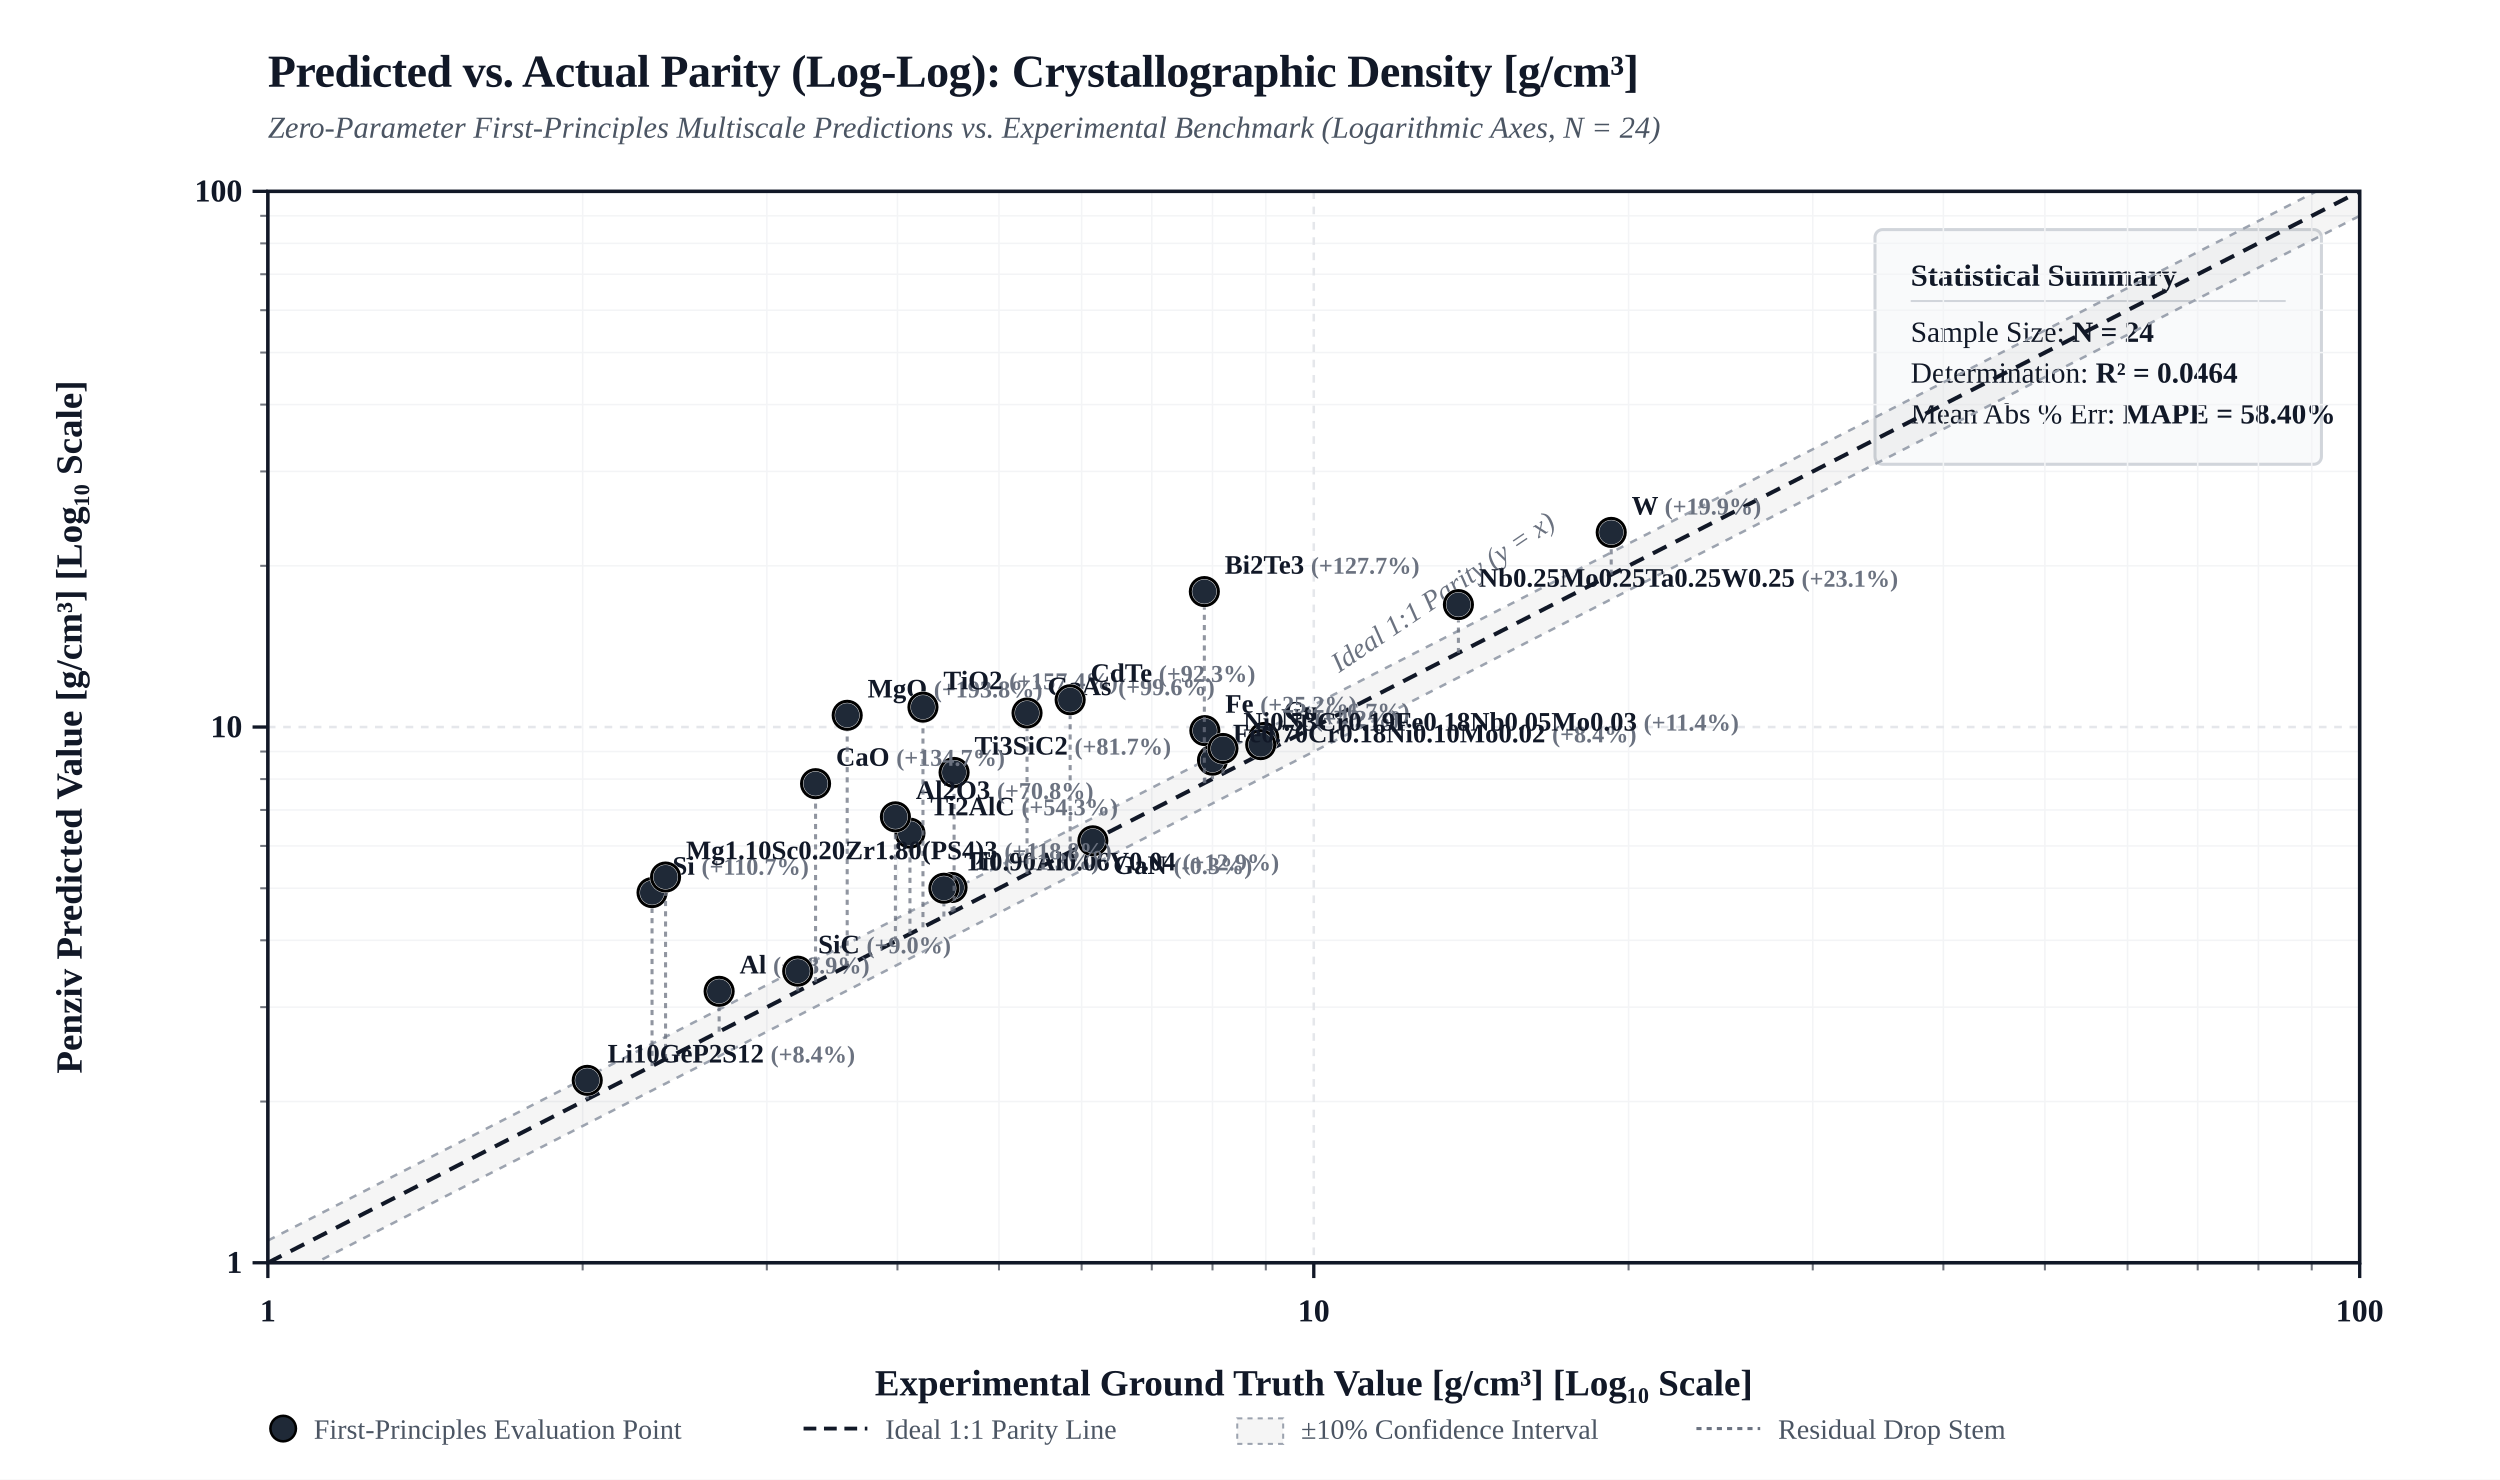
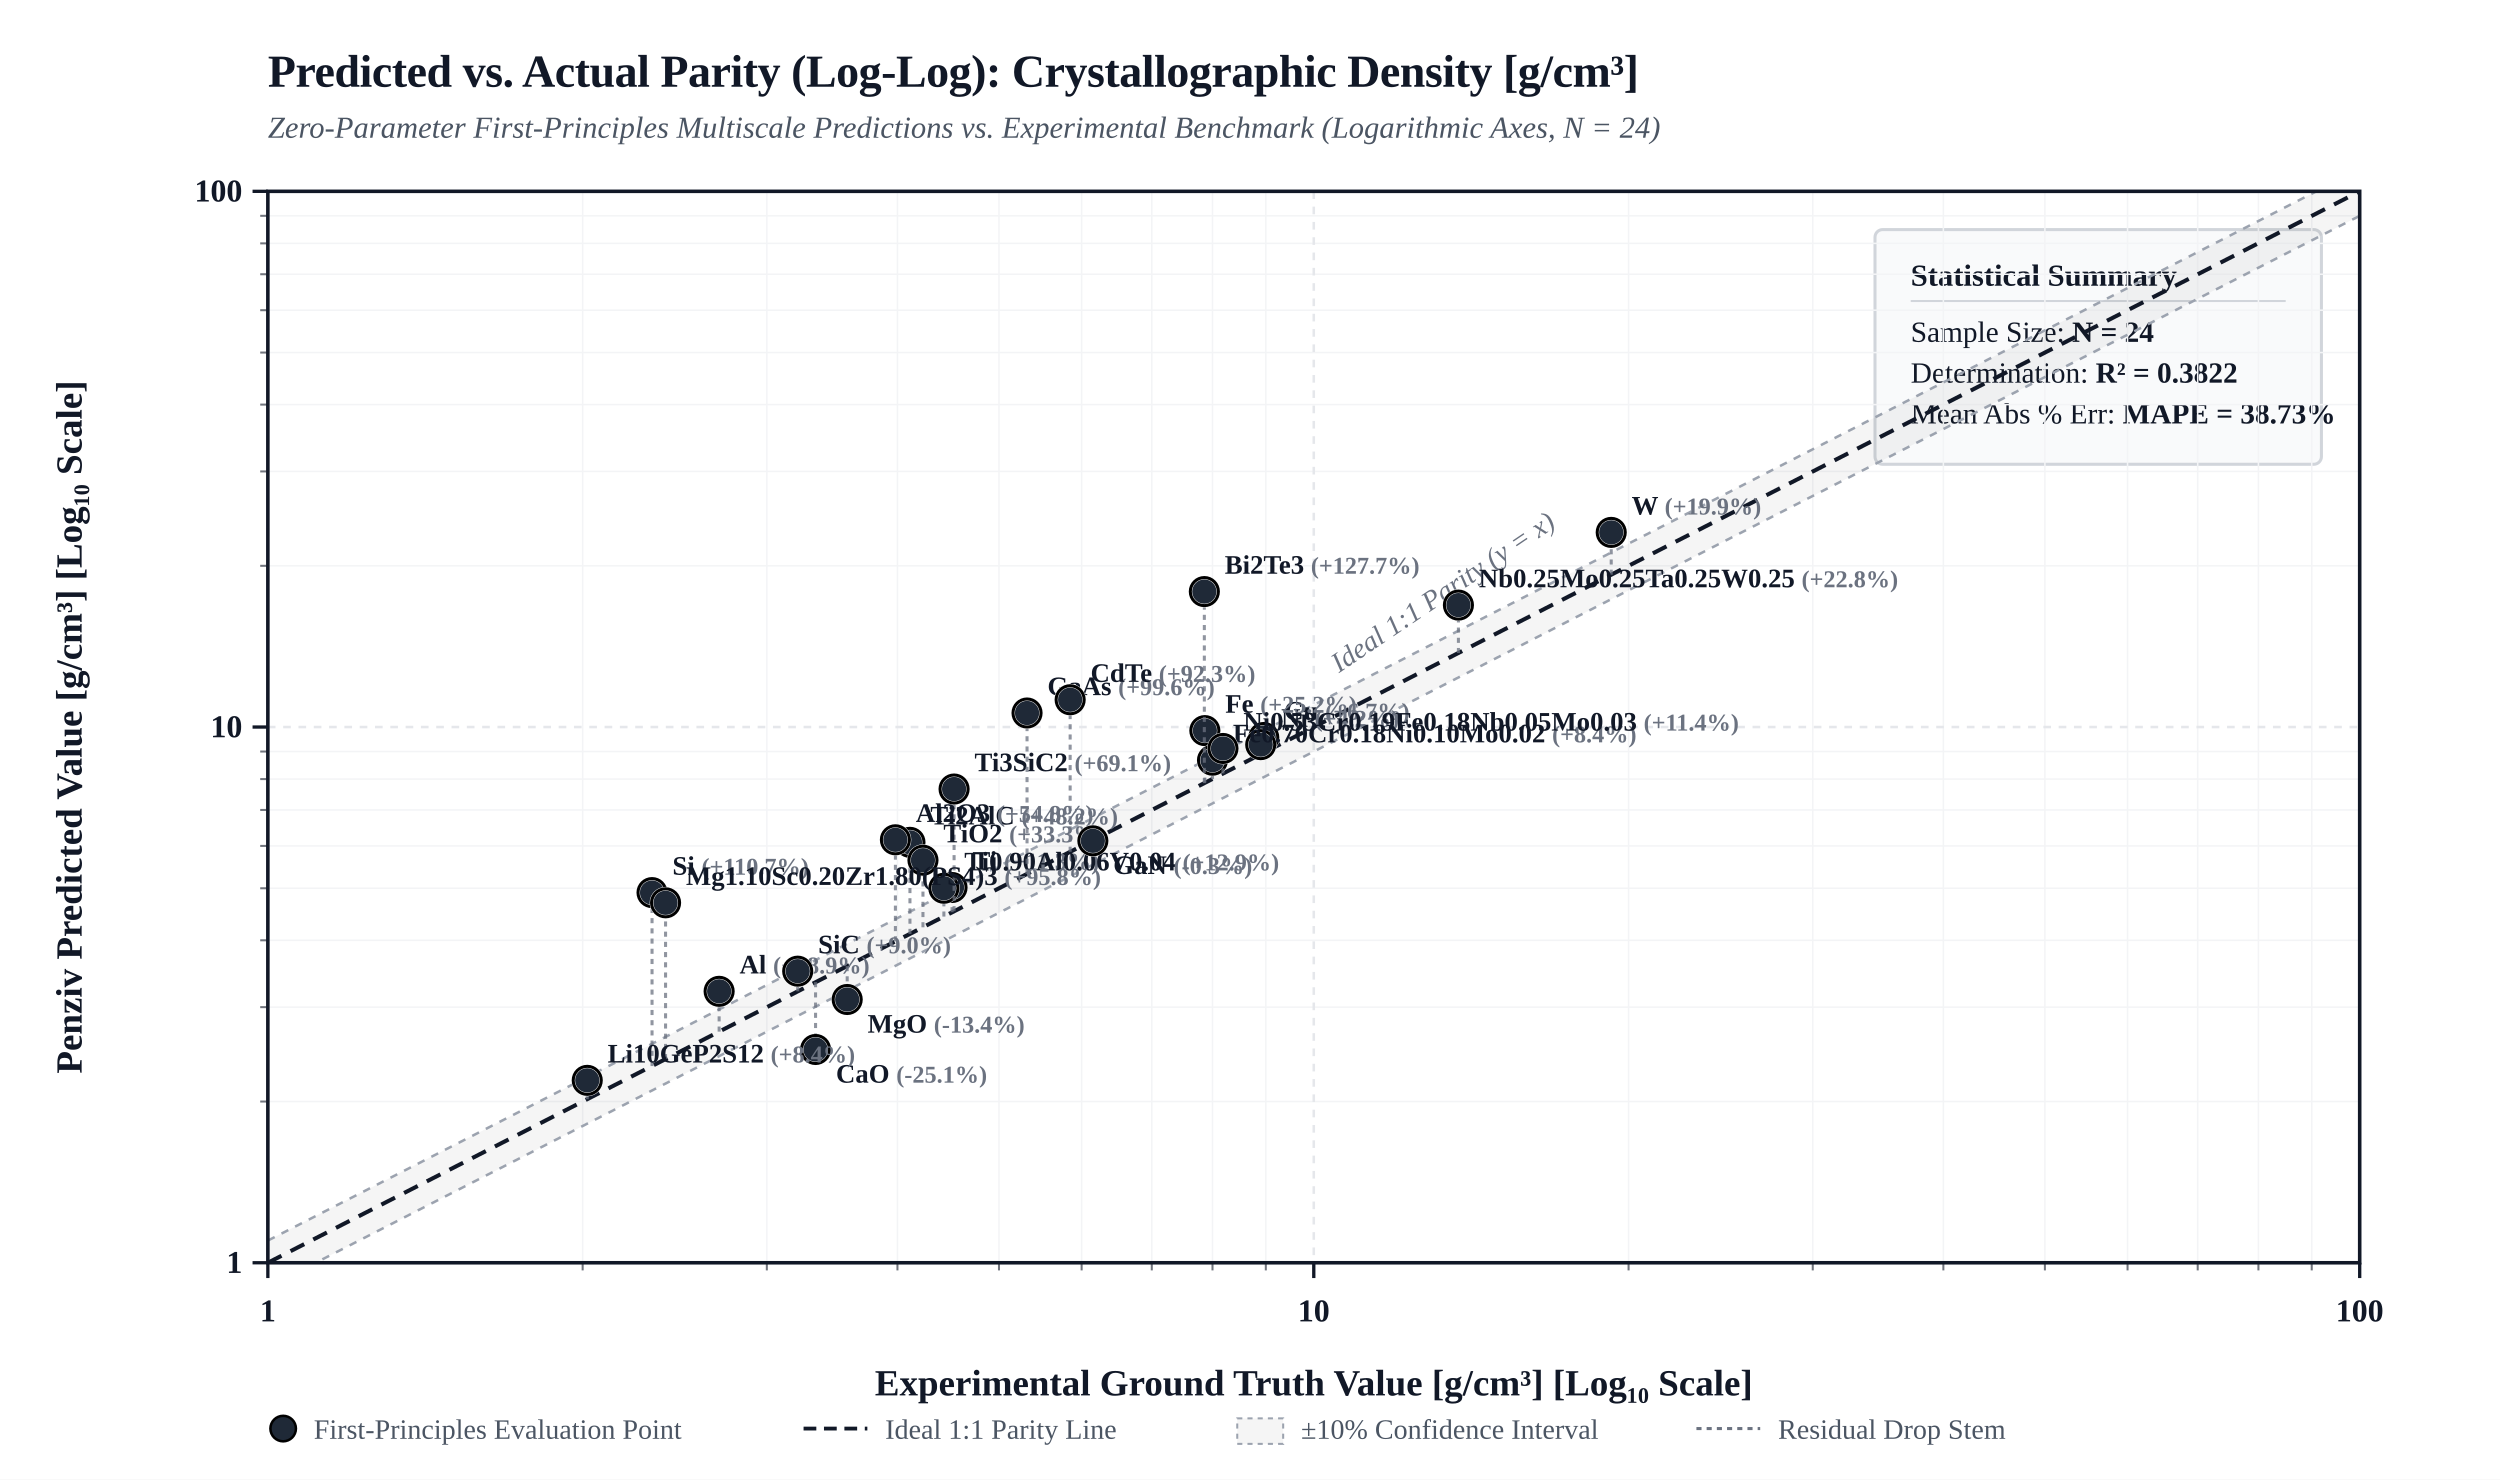
<svg xmlns="http://www.w3.org/2000/svg" viewBox="0 0 980 580" width="100%" height="auto" style="background-color: #FFFFFF; border: 1px solid #E5E7EB; border-radius: 4px; font-family: 'Times New Roman', Times, 'DejaVu Serif', 'TeX Gyre Termes', Georgia, serif;">
  <defs>
    <clipPath id="plotClip">
      <rect x="105" y="75" width="820" height="420" />
    </clipPath>
  </defs>
  <rect x="0" y="0" width="980" height="580" fill="#FFFFFF" />
  <text x="105" y="34" fill="#111827" font-size="18" font-weight="bold" letter-spacing="-0.01em">Predicted vs. Actual Parity (Log-Log): Crystallographic Density [g/cm³]</text>
  <text x="105" y="54" fill="#4B5563" font-size="12" font-style="italic">Zero-Parameter First-Principles Multiscale Predictions vs. Experimental Benchmark (Logarithmic Axes, N = 24)</text>
  <g transform="translate(735, 90)">
    <rect width="175" height="92" rx="3" fill="#F9FAFB" stroke="#D1D5DB" stroke-width="1.2" />
    <text x="14" y="22" fill="#111827" font-size="12" font-weight="bold">Statistical Summary</text>
    <line x1="14" y1="28" x2="161" y2="28" stroke="#D1D5DB" stroke-width="0.8" />
    <text x="14" y="44" fill="#111827" font-size="11.5">Sample Size: <tspan font-weight="bold">N = 24</tspan>
    </text>
-     <text x="14" y="60" fill="#111827" font-size="11.5">Determination: <tspan font-weight="bold">R² = 0.0464</tspan>
+     <text x="14" y="60" fill="#111827" font-size="11.5">Determination: <tspan font-weight="bold">R² = 0.3822</tspan>
    </text>
-     <text x="14" y="76" fill="#111827" font-size="11.5">Mean Abs % Err: <tspan font-weight="bold">MAPE = 58.40%</tspan>
+     <text x="14" y="76" fill="#111827" font-size="11.5">Mean Abs % Err: <tspan font-weight="bold">MAPE = 38.73%</tspan>
    </text>
  </g>
  <line x1="228.4" y1="75" x2="228.4" y2="495" stroke="#F3F4F6" stroke-width="0.6" />
  <line x1="105" y1="431.8" x2="925" y2="431.8" stroke="#F3F4F6" stroke-width="0.6" />
  <line x1="102" y1="431.8" x2="105" y2="431.8" stroke="#111827" stroke-width="0.8" opacity="0.6" />
  <line x1="228.4" y1="495" x2="228.4" y2="498" stroke="#111827" stroke-width="0.8" opacity="0.6" />
  <line x1="300.6" y1="75" x2="300.6" y2="495" stroke="#F3F4F6" stroke-width="0.6" />
  <line x1="105" y1="394.8" x2="925" y2="394.8" stroke="#F3F4F6" stroke-width="0.6" />
  <line x1="102" y1="394.8" x2="105" y2="394.8" stroke="#111827" stroke-width="0.8" opacity="0.6" />
  <line x1="300.6" y1="495" x2="300.6" y2="498" stroke="#111827" stroke-width="0.8" opacity="0.6" />
  <line x1="351.8" y1="75" x2="351.8" y2="495" stroke="#F3F4F6" stroke-width="0.6" />
  <line x1="105" y1="368.6" x2="925" y2="368.6" stroke="#F3F4F6" stroke-width="0.6" />
  <line x1="102" y1="368.6" x2="105" y2="368.6" stroke="#111827" stroke-width="0.8" opacity="0.6" />
  <line x1="351.8" y1="495" x2="351.8" y2="498" stroke="#111827" stroke-width="0.8" opacity="0.6" />
  <line x1="391.6" y1="75" x2="391.6" y2="495" stroke="#F3F4F6" stroke-width="0.6" />
  <line x1="105" y1="348.2" x2="925" y2="348.2" stroke="#F3F4F6" stroke-width="0.6" />
  <line x1="102" y1="348.2" x2="105" y2="348.2" stroke="#111827" stroke-width="0.8" opacity="0.6" />
  <line x1="391.6" y1="495" x2="391.6" y2="498" stroke="#111827" stroke-width="0.8" opacity="0.6" />
  <line x1="424.0" y1="75" x2="424.0" y2="495" stroke="#F3F4F6" stroke-width="0.6" />
  <line x1="105" y1="331.6" x2="925" y2="331.6" stroke="#F3F4F6" stroke-width="0.6" />
  <line x1="102" y1="331.6" x2="105" y2="331.6" stroke="#111827" stroke-width="0.8" opacity="0.6" />
  <line x1="424.0" y1="495" x2="424.0" y2="498" stroke="#111827" stroke-width="0.8" opacity="0.6" />
  <line x1="451.5" y1="75" x2="451.5" y2="495" stroke="#F3F4F6" stroke-width="0.6" />
  <line x1="105" y1="317.5" x2="925" y2="317.5" stroke="#F3F4F6" stroke-width="0.6" />
  <line x1="102" y1="317.5" x2="105" y2="317.5" stroke="#111827" stroke-width="0.8" opacity="0.6" />
  <line x1="451.5" y1="495" x2="451.5" y2="498" stroke="#111827" stroke-width="0.8" opacity="0.6" />
  <line x1="475.3" y1="75" x2="475.3" y2="495" stroke="#F3F4F6" stroke-width="0.6" />
  <line x1="105" y1="305.4" x2="925" y2="305.4" stroke="#F3F4F6" stroke-width="0.6" />
  <line x1="102" y1="305.4" x2="105" y2="305.4" stroke="#111827" stroke-width="0.8" opacity="0.6" />
  <line x1="475.3" y1="495" x2="475.3" y2="498" stroke="#111827" stroke-width="0.8" opacity="0.6" />
  <line x1="496.2" y1="75" x2="496.2" y2="495" stroke="#F3F4F6" stroke-width="0.6" />
  <line x1="105" y1="294.6" x2="925" y2="294.6" stroke="#F3F4F6" stroke-width="0.6" />
  <line x1="102" y1="294.6" x2="105" y2="294.6" stroke="#111827" stroke-width="0.8" opacity="0.6" />
  <line x1="496.2" y1="495" x2="496.2" y2="498" stroke="#111827" stroke-width="0.8" opacity="0.6" />
  <line x1="638.4" y1="75" x2="638.4" y2="495" stroke="#F3F4F6" stroke-width="0.6" />
  <line x1="105" y1="221.8" x2="925" y2="221.8" stroke="#F3F4F6" stroke-width="0.6" />
  <line x1="102" y1="221.8" x2="105" y2="221.8" stroke="#111827" stroke-width="0.8" opacity="0.6" />
  <line x1="638.4" y1="495" x2="638.4" y2="498" stroke="#111827" stroke-width="0.8" opacity="0.6" />
  <line x1="710.6" y1="75" x2="710.6" y2="495" stroke="#F3F4F6" stroke-width="0.6" />
  <line x1="105" y1="184.8" x2="925" y2="184.8" stroke="#F3F4F6" stroke-width="0.6" />
  <line x1="102" y1="184.8" x2="105" y2="184.8" stroke="#111827" stroke-width="0.8" opacity="0.6" />
  <line x1="710.6" y1="495" x2="710.6" y2="498" stroke="#111827" stroke-width="0.8" opacity="0.6" />
  <line x1="761.8" y1="75" x2="761.8" y2="495" stroke="#F3F4F6" stroke-width="0.6" />
  <line x1="105" y1="158.6" x2="925" y2="158.6" stroke="#F3F4F6" stroke-width="0.6" />
  <line x1="102" y1="158.6" x2="105" y2="158.6" stroke="#111827" stroke-width="0.8" opacity="0.6" />
  <line x1="761.8" y1="495" x2="761.8" y2="498" stroke="#111827" stroke-width="0.8" opacity="0.6" />
  <line x1="801.6" y1="75" x2="801.6" y2="495" stroke="#F3F4F6" stroke-width="0.6" />
  <line x1="105" y1="138.2" x2="925" y2="138.2" stroke="#F3F4F6" stroke-width="0.6" />
  <line x1="102" y1="138.2" x2="105" y2="138.2" stroke="#111827" stroke-width="0.8" opacity="0.6" />
  <line x1="801.6" y1="495" x2="801.6" y2="498" stroke="#111827" stroke-width="0.8" opacity="0.6" />
  <line x1="834.0" y1="75" x2="834.0" y2="495" stroke="#F3F4F6" stroke-width="0.6" />
  <line x1="105" y1="121.6" x2="925" y2="121.6" stroke="#F3F4F6" stroke-width="0.6" />
  <line x1="102" y1="121.6" x2="105" y2="121.6" stroke="#111827" stroke-width="0.8" opacity="0.6" />
  <line x1="834.0" y1="495" x2="834.0" y2="498" stroke="#111827" stroke-width="0.8" opacity="0.6" />
  <line x1="861.5" y1="75" x2="861.5" y2="495" stroke="#F3F4F6" stroke-width="0.6" />
  <line x1="105" y1="107.5" x2="925" y2="107.5" stroke="#F3F4F6" stroke-width="0.6" />
  <line x1="102" y1="107.5" x2="105" y2="107.5" stroke="#111827" stroke-width="0.8" opacity="0.6" />
  <line x1="861.5" y1="495" x2="861.5" y2="498" stroke="#111827" stroke-width="0.8" opacity="0.6" />
  <line x1="885.3" y1="75" x2="885.3" y2="495" stroke="#F3F4F6" stroke-width="0.6" />
  <line x1="105" y1="95.4" x2="925" y2="95.4" stroke="#F3F4F6" stroke-width="0.6" />
  <line x1="102" y1="95.4" x2="105" y2="95.4" stroke="#111827" stroke-width="0.8" opacity="0.6" />
  <line x1="885.3" y1="495" x2="885.3" y2="498" stroke="#111827" stroke-width="0.8" opacity="0.6" />
  <line x1="906.2" y1="75" x2="906.2" y2="495" stroke="#F3F4F6" stroke-width="0.6" />
  <line x1="105" y1="84.6" x2="925" y2="84.6" stroke="#F3F4F6" stroke-width="0.6" />
  <line x1="102" y1="84.6" x2="105" y2="84.6" stroke="#111827" stroke-width="0.8" opacity="0.6" />
  <line x1="906.2" y1="495" x2="906.2" y2="498" stroke="#111827" stroke-width="0.8" opacity="0.6" />
  <line x1="105.0" y1="75" x2="105.0" y2="495" stroke="#E5E7EB" stroke-width="1.0" stroke-dasharray="3,3" />
  <line x1="105" y1="495.0" x2="925" y2="495.0" stroke="#E5E7EB" stroke-width="1.0" stroke-dasharray="3,3" />
  <line x1="99" y1="495.0" x2="105" y2="495.0" stroke="#111827" stroke-width="1.3" />
  <text x="95" y="499.0" fill="#111827" font-size="12.5" font-weight="bold" text-anchor="end">1</text>
  <line x1="105.0" y1="495" x2="105.0" y2="501" stroke="#111827" stroke-width="1.3" />
  <text x="105.0" y="518.0" fill="#111827" font-size="12.5" font-weight="bold" text-anchor="middle">1</text>
  <line x1="515.0" y1="75" x2="515.0" y2="495" stroke="#E5E7EB" stroke-width="1.0" stroke-dasharray="3,3" />
  <line x1="105" y1="285.0" x2="925" y2="285.0" stroke="#E5E7EB" stroke-width="1.0" stroke-dasharray="3,3" />
  <line x1="99" y1="285.0" x2="105" y2="285.0" stroke="#111827" stroke-width="1.3" />
  <text x="95" y="289.0" fill="#111827" font-size="12.5" font-weight="bold" text-anchor="end">10</text>
  <line x1="515.0" y1="495" x2="515.0" y2="501" stroke="#111827" stroke-width="1.3" />
  <text x="515.0" y="518.0" fill="#111827" font-size="12.5" font-weight="bold" text-anchor="middle">10</text>
  <line x1="925.0" y1="75" x2="925.0" y2="495" stroke="#E5E7EB" stroke-width="1.0" stroke-dasharray="3,3" />
  <line x1="105" y1="75.0" x2="925" y2="75.0" stroke="#E5E7EB" stroke-width="1.0" stroke-dasharray="3,3" />
  <line x1="99" y1="75.0" x2="105" y2="75.0" stroke="#111827" stroke-width="1.3" />
  <text x="95" y="79.0" fill="#111827" font-size="12.5" font-weight="bold" text-anchor="end">100</text>
  <line x1="925.0" y1="495" x2="925.0" y2="501" stroke="#111827" stroke-width="1.3" />
  <text x="925.0" y="518.0" fill="#111827" font-size="12.5" font-weight="bold" text-anchor="middle">100</text>
  <polygon points="105.0,486.3 925.0,66.3 925.0,84.6 105.0,504.6" fill="rgba(0, 0, 0, 0.04)" clip-path="url(#plotClip)" />
  <line x1="105.0" y1="486.3" x2="925.0" y2="66.3" stroke="#9CA3AF" stroke-width="1.0" stroke-dasharray="3,3" clip-path="url(#plotClip)" />
  <line x1="105.0" y1="504.6" x2="925.0" y2="84.6" stroke="#9CA3AF" stroke-width="1.0" stroke-dasharray="3,3" clip-path="url(#plotClip)" />
  <line x1="105.0" y1="495.0" x2="925.0" y2="75.0" stroke="#111827" stroke-width="1.6" stroke-dasharray="6,4" clip-path="url(#plotClip)" />
  <text x="535.0" y="273.0" fill="#6B7280" font-size="11" font-style="italic" transform="rotate(-34 515.0 285.0)">Ideal 1:1 Parity (y = x)</text>
  <rect x="105" y="75" width="820" height="420" fill="none" stroke="#111827" stroke-width="1.4" />
  <text x="515.0" y="547.0" fill="#111827" font-size="14.5" font-weight="bold" text-anchor="middle">Experimental Ground Truth Value [g/cm³] [Log₁₀ Scale]</text>
  <text x="32" y="285.0" fill="#111827" font-size="14.5" font-weight="bold" text-anchor="middle" transform="rotate(-90 32 285.0)">Penziv Predicted Value [g/cm³] [Log₁₀ Scale]</text>
  <line x1="495.4" y1="295.0" x2="495.4" y2="289.1" stroke="#6B7280" stroke-width="1.2" stroke-dasharray="2,2" opacity="0.75" clip-path="url(#plotClip)" />
  <circle cx="495.4" cy="289.1" r="5.5" fill="#1F2937" stroke="#FFFFFF" stroke-width="1.5" />
  <circle cx="495.4" cy="289.1" r="5.5" fill="none" stroke="#000000" stroke-width="1.2" />
  <text x="503.4" y="282.1" fill="#111827" font-size="10.5" font-weight="600" text-anchor="start">Cu <tspan fill="#6B7280" font-size="9.5">(+6.7%)</tspan>
  </text>
  <line x1="281.9" y1="404.4" x2="281.9" y2="388.6" stroke="#6B7280" stroke-width="1.2" stroke-dasharray="2,2" opacity="0.75" clip-path="url(#plotClip)" />
  <circle cx="281.9" cy="388.6" r="5.5" fill="#1F2937" stroke="#FFFFFF" stroke-width="1.5" />
  <circle cx="281.9" cy="388.6" r="5.5" fill="none" stroke="#000000" stroke-width="1.2" />
  <text x="289.9" y="381.6" fill="#111827" font-size="10.5" font-weight="600" text-anchor="start">Al <tspan fill="#6B7280" font-size="9.5">(+18.9%)</tspan>
  </text>
  <line x1="494.2" y1="295.6" x2="494.2" y2="291.9" stroke="#6B7280" stroke-width="1.2" stroke-dasharray="2,2" opacity="0.75" clip-path="url(#plotClip)" />
  <circle cx="494.2" cy="291.9" r="5.5" fill="#1F2937" stroke="#FFFFFF" stroke-width="1.5" />
  <circle cx="494.2" cy="291.9" r="5.5" fill="none" stroke="#000000" stroke-width="1.2" />
  <text x="502.2" y="284.9" fill="#111827" font-size="10.5" font-weight="600" text-anchor="start">Ni <tspan fill="#6B7280" font-size="9.5">(+4.2%)</tspan>
  </text>
  <line x1="373.2" y1="357.6" x2="373.2" y2="347.9" stroke="#6B7280" stroke-width="1.2" stroke-dasharray="2,2" opacity="0.75" clip-path="url(#plotClip)" />
  <circle cx="373.2" cy="347.9" r="5.5" fill="#1F2937" stroke="#FFFFFF" stroke-width="1.5" />
  <circle cx="373.2" cy="347.9" r="5.5" fill="none" stroke="#000000" stroke-width="1.2" />
  <text x="381.2" y="340.9" fill="#111827" font-size="10.5" font-weight="600" text-anchor="start">Ti <tspan fill="#6B7280" font-size="9.5">(+11.3%)</tspan>
  </text>
  <line x1="631.6" y1="225.3" x2="631.6" y2="208.7" stroke="#6B7280" stroke-width="1.2" stroke-dasharray="2,2" opacity="0.75" clip-path="url(#plotClip)" />
  <circle cx="631.6" cy="208.7" r="5.5" fill="#1F2937" stroke="#FFFFFF" stroke-width="1.5" />
  <circle cx="631.6" cy="208.7" r="5.5" fill="none" stroke="#000000" stroke-width="1.2" />
  <text x="639.6" y="201.7" fill="#111827" font-size="10.5" font-weight="600" text-anchor="start">W <tspan fill="#6B7280" font-size="9.5">(+19.9%)</tspan>
  </text>
  <line x1="472.3" y1="306.8" x2="472.3" y2="286.4" stroke="#6B7280" stroke-width="1.2" stroke-dasharray="2,2" opacity="0.75" clip-path="url(#plotClip)" />
  <circle cx="472.3" cy="286.4" r="5.5" fill="#1F2937" stroke="#FFFFFF" stroke-width="1.5" />
  <circle cx="472.3" cy="286.4" r="5.5" fill="none" stroke="#000000" stroke-width="1.2" />
  <text x="480.3" y="279.4" fill="#111827" font-size="10.5" font-weight="600" text-anchor="start">Fe <tspan fill="#6B7280" font-size="9.5">(+25.2%)</tspan>
  </text>
  <line x1="475.3" y1="305.4" x2="475.3" y2="298.0" stroke="#6B7280" stroke-width="1.2" stroke-dasharray="2,2" opacity="0.75" clip-path="url(#plotClip)" />
  <circle cx="475.3" cy="298.0" r="5.5" fill="#1F2937" stroke="#FFFFFF" stroke-width="1.5" />
  <circle cx="475.3" cy="298.0" r="5.5" fill="none" stroke="#000000" stroke-width="1.2" />
  <text x="483.3" y="291.0" fill="#111827" font-size="10.5" font-weight="600" text-anchor="start">Fe0.70Cr0.18Ni0.10Mo0.02 <tspan fill="#6B7280" font-size="9.5">(+8.4%)</tspan>
  </text>
  <line x1="479.4" y1="303.2" x2="479.4" y2="293.4" stroke="#6B7280" stroke-width="1.2" stroke-dasharray="2,2" opacity="0.75" clip-path="url(#plotClip)" />
  <circle cx="479.4" cy="293.4" r="5.5" fill="#1F2937" stroke="#FFFFFF" stroke-width="1.5" />
  <circle cx="479.4" cy="293.4" r="5.5" fill="none" stroke="#000000" stroke-width="1.2" />
  <text x="487.4" y="286.4" fill="#111827" font-size="10.5" font-weight="600" text-anchor="start">Ni0.53Cr0.19Fe0.18Nb0.05Mo0.03 <tspan fill="#6B7280" font-size="9.5">(+11.4%)</tspan>
  </text>
  <line x1="370.0" y1="359.3" x2="370.0" y2="348.2" stroke="#6B7280" stroke-width="1.2" stroke-dasharray="2,2" opacity="0.75" clip-path="url(#plotClip)" />
  <circle cx="370.0" cy="348.2" r="5.5" fill="#1F2937" stroke="#FFFFFF" stroke-width="1.5" />
  <circle cx="370.0" cy="348.2" r="5.5" fill="none" stroke="#000000" stroke-width="1.2" />
  <text x="378.0" y="341.2" fill="#111827" font-size="10.5" font-weight="600" text-anchor="start">Ti0.90Al0.06V0.04 <tspan fill="#6B7280" font-size="9.5">(+12.9%)</tspan>
  </text>
-   <line x1="571.7" y1="256.0" x2="571.7" y2="237.0" stroke="#6B7280" stroke-width="1.2" stroke-dasharray="2,2" opacity="0.75" clip-path="url(#plotClip)" />
-   <circle cx="571.7" cy="237.0" r="5.5" fill="#1F2937" stroke="#FFFFFF" stroke-width="1.5" />
-   <circle cx="571.7" cy="237.0" r="5.5" fill="none" stroke="#000000" stroke-width="1.2" />
-   <text x="579.7" y="230.0" fill="#111827" font-size="10.5" font-weight="600" text-anchor="start">Nb0.25Mo0.25Ta0.25W0.25 <tspan fill="#6B7280" font-size="9.5">(+23.1%)</tspan>
-   </text>
-   <line x1="374.0" y1="357.2" x2="374.0" y2="302.8" stroke="#6B7280" stroke-width="1.2" stroke-dasharray="2,2" opacity="0.75" clip-path="url(#plotClip)" />
-   <circle cx="374.0" cy="302.8" r="5.5" fill="#1F2937" stroke="#FFFFFF" stroke-width="1.5" />
-   <circle cx="374.0" cy="302.8" r="5.5" fill="none" stroke="#000000" stroke-width="1.2" />
-   <text x="382.0" y="295.8" fill="#111827" font-size="10.5" font-weight="600" text-anchor="start">Ti3SiC2 <tspan fill="#6B7280" font-size="9.5">(+81.7%)</tspan>
-   </text>
-   <line x1="356.7" y1="366.1" x2="356.7" y2="326.6" stroke="#6B7280" stroke-width="1.2" stroke-dasharray="2,2" opacity="0.75" clip-path="url(#plotClip)" />
-   <circle cx="356.7" cy="326.6" r="5.5" fill="#1F2937" stroke="#FFFFFF" stroke-width="1.5" />
-   <circle cx="356.7" cy="326.6" r="5.5" fill="none" stroke="#000000" stroke-width="1.2" />
-   <text x="364.7" y="319.6" fill="#111827" font-size="10.5" font-weight="600" text-anchor="start">Ti2AlC <tspan fill="#6B7280" font-size="9.5">(+54.3%)</tspan>
-   </text>
-   <line x1="319.7" y1="385.0" x2="319.7" y2="307.2" stroke="#6B7280" stroke-width="1.2" stroke-dasharray="2,2" opacity="0.75" clip-path="url(#plotClip)" />
-   <circle cx="319.7" cy="307.2" r="5.5" fill="#1F2937" stroke="#FFFFFF" stroke-width="1.5" />
-   <circle cx="319.7" cy="307.2" r="5.5" fill="none" stroke="#000000" stroke-width="1.2" />
-   <text x="327.7" y="300.2" fill="#111827" font-size="10.5" font-weight="600" text-anchor="start">CaO <tspan fill="#6B7280" font-size="9.5">(+134.7%)</tspan>
-   </text>
-   <line x1="332.1" y1="378.7" x2="332.1" y2="280.4" stroke="#6B7280" stroke-width="1.2" stroke-dasharray="2,2" opacity="0.75" clip-path="url(#plotClip)" />
-   <circle cx="332.1" cy="280.4" r="5.5" fill="#1F2937" stroke="#FFFFFF" stroke-width="1.5" />
-   <circle cx="332.1" cy="280.4" r="5.5" fill="none" stroke="#000000" stroke-width="1.2" />
-   <text x="340.1" y="273.4" fill="#111827" font-size="10.5" font-weight="600" text-anchor="start">MgO <tspan fill="#6B7280" font-size="9.5">(+193.8%)</tspan>
-   </text>
-   <line x1="351.0" y1="369.0" x2="351.0" y2="320.2" stroke="#6B7280" stroke-width="1.2" stroke-dasharray="2,2" opacity="0.75" clip-path="url(#plotClip)" />
-   <circle cx="351.0" cy="320.2" r="5.5" fill="#1F2937" stroke="#FFFFFF" stroke-width="1.5" />
-   <circle cx="351.0" cy="320.2" r="5.5" fill="none" stroke="#000000" stroke-width="1.2" />
-   <text x="359.0" y="313.2" fill="#111827" font-size="10.5" font-weight="600" text-anchor="start">Al2O3 <tspan fill="#6B7280" font-size="9.5">(+70.8%)</tspan>
-   </text>
-   <line x1="361.8" y1="363.5" x2="361.8" y2="277.2" stroke="#6B7280" stroke-width="1.2" stroke-dasharray="2,2" opacity="0.75" clip-path="url(#plotClip)" />
-   <circle cx="361.8" cy="277.2" r="5.5" fill="#1F2937" stroke="#FFFFFF" stroke-width="1.5" />
-   <circle cx="361.8" cy="277.2" r="5.5" fill="none" stroke="#000000" stroke-width="1.2" />
-   <text x="369.8" y="270.2" fill="#111827" font-size="10.5" font-weight="600" text-anchor="start">TiO2 <tspan fill="#6B7280" font-size="9.5">(+157.4%)</tspan>
+   <line x1="571.7" y1="256.0" x2="571.7" y2="237.2" stroke="#6B7280" stroke-width="1.2" stroke-dasharray="2,2" opacity="0.75" clip-path="url(#plotClip)" />
+   <circle cx="571.7" cy="237.2" r="5.5" fill="#1F2937" stroke="#FFFFFF" stroke-width="1.5" />
+   <circle cx="571.7" cy="237.2" r="5.5" fill="none" stroke="#000000" stroke-width="1.2" />
+   <text x="579.7" y="230.2" fill="#111827" font-size="10.5" font-weight="600" text-anchor="start">Nb0.25Mo0.25Ta0.25W0.25 <tspan fill="#6B7280" font-size="9.5">(+22.8%)</tspan>
+   </text>
+   <line x1="374.0" y1="357.2" x2="374.0" y2="309.3" stroke="#6B7280" stroke-width="1.2" stroke-dasharray="2,2" opacity="0.75" clip-path="url(#plotClip)" />
+   <circle cx="374.0" cy="309.3" r="5.5" fill="#1F2937" stroke="#FFFFFF" stroke-width="1.5" />
+   <circle cx="374.0" cy="309.3" r="5.5" fill="none" stroke="#000000" stroke-width="1.2" />
+   <text x="382.0" y="302.3" fill="#111827" font-size="10.5" font-weight="600" text-anchor="start">Ti3SiC2 <tspan fill="#6B7280" font-size="9.5">(+69.1%)</tspan>
+   </text>
+   <line x1="356.7" y1="366.1" x2="356.7" y2="330.2" stroke="#6B7280" stroke-width="1.2" stroke-dasharray="2,2" opacity="0.75" clip-path="url(#plotClip)" />
+   <circle cx="356.7" cy="330.2" r="5.5" fill="#1F2937" stroke="#FFFFFF" stroke-width="1.5" />
+   <circle cx="356.7" cy="330.2" r="5.5" fill="none" stroke="#000000" stroke-width="1.2" />
+   <text x="364.7" y="323.2" fill="#111827" font-size="10.5" font-weight="600" text-anchor="start">Ti2AlC <tspan fill="#6B7280" font-size="9.5">(+48.2%)</tspan>
+   </text>
+   <line x1="319.7" y1="385.0" x2="319.7" y2="411.4" stroke="#6B7280" stroke-width="1.2" stroke-dasharray="2,2" opacity="0.75" clip-path="url(#plotClip)" />
+   <circle cx="319.7" cy="411.4" r="5.5" fill="#1F2937" stroke="#FFFFFF" stroke-width="1.5" />
+   <circle cx="319.7" cy="411.4" r="5.5" fill="none" stroke="#000000" stroke-width="1.2" />
+   <text x="327.7" y="424.4" fill="#111827" font-size="10.5" font-weight="600" text-anchor="start">CaO <tspan fill="#6B7280" font-size="9.5">(-25.1%)</tspan>
+   </text>
+   <line x1="332.1" y1="378.7" x2="332.1" y2="391.8" stroke="#6B7280" stroke-width="1.2" stroke-dasharray="2,2" opacity="0.75" clip-path="url(#plotClip)" />
+   <circle cx="332.1" cy="391.8" r="5.5" fill="#1F2937" stroke="#FFFFFF" stroke-width="1.5" />
+   <circle cx="332.1" cy="391.8" r="5.5" fill="none" stroke="#000000" stroke-width="1.2" />
+   <text x="340.1" y="404.8" fill="#111827" font-size="10.5" font-weight="600" text-anchor="start">MgO <tspan fill="#6B7280" font-size="9.5">(-13.4%)</tspan>
+   </text>
+   <line x1="351.0" y1="369.0" x2="351.0" y2="329.2" stroke="#6B7280" stroke-width="1.2" stroke-dasharray="2,2" opacity="0.75" clip-path="url(#plotClip)" />
+   <circle cx="351.0" cy="329.2" r="5.5" fill="#1F2937" stroke="#FFFFFF" stroke-width="1.5" />
+   <circle cx="351.0" cy="329.2" r="5.5" fill="none" stroke="#000000" stroke-width="1.2" />
+   <text x="359.0" y="322.2" fill="#111827" font-size="10.5" font-weight="600" text-anchor="start">Al2O3 <tspan fill="#6B7280" font-size="9.5">(+54.8%)</tspan>
+   </text>
+   <line x1="361.8" y1="363.5" x2="361.8" y2="337.2" stroke="#6B7280" stroke-width="1.2" stroke-dasharray="2,2" opacity="0.75" clip-path="url(#plotClip)" />
+   <circle cx="361.8" cy="337.2" r="5.5" fill="#1F2937" stroke="#FFFFFF" stroke-width="1.5" />
+   <circle cx="361.8" cy="337.2" r="5.5" fill="none" stroke="#000000" stroke-width="1.2" />
+   <text x="369.8" y="330.2" fill="#111827" font-size="10.5" font-weight="600" text-anchor="start">TiO2 <tspan fill="#6B7280" font-size="9.5">(+33.3%)</tspan>
  </text>
  <line x1="312.7" y1="388.6" x2="312.7" y2="380.7" stroke="#6B7280" stroke-width="1.2" stroke-dasharray="2,2" opacity="0.75" clip-path="url(#plotClip)" />
  <circle cx="312.7" cy="380.7" r="5.5" fill="#1F2937" stroke="#FFFFFF" stroke-width="1.5" />
  <circle cx="312.7" cy="380.7" r="5.5" fill="none" stroke="#000000" stroke-width="1.2" />
  <text x="320.7" y="373.7" fill="#111827" font-size="10.5" font-weight="600" text-anchor="start">SiC <tspan fill="#6B7280" font-size="9.5">(+9.0%)</tspan>
  </text>
  <line x1="428.4" y1="329.3" x2="428.4" y2="329.6" stroke="#6B7280" stroke-width="1.2" stroke-dasharray="2,2" opacity="0.75" clip-path="url(#plotClip)" />
  <circle cx="428.4" cy="329.6" r="5.5" fill="#1F2937" stroke="#FFFFFF" stroke-width="1.5" />
  <circle cx="428.4" cy="329.6" r="5.5" fill="none" stroke="#000000" stroke-width="1.2" />
  <text x="436.4" y="342.6" fill="#111827" font-size="10.5" font-weight="600" text-anchor="start">GaN <tspan fill="#6B7280" font-size="9.5">(-0.3%)</tspan>
  </text>
  <line x1="255.6" y1="417.9" x2="255.6" y2="349.9" stroke="#6B7280" stroke-width="1.2" stroke-dasharray="2,2" opacity="0.75" clip-path="url(#plotClip)" />
  <circle cx="255.6" cy="349.9" r="5.5" fill="#1F2937" stroke="#FFFFFF" stroke-width="1.5" />
  <circle cx="255.6" cy="349.9" r="5.5" fill="none" stroke="#000000" stroke-width="1.2" />
  <text x="263.6" y="342.9" fill="#111827" font-size="10.5" font-weight="600" text-anchor="start">Si <tspan fill="#6B7280" font-size="9.5">(+110.7%)</tspan>
  </text>
  <line x1="402.6" y1="342.6" x2="402.6" y2="279.5" stroke="#6B7280" stroke-width="1.2" stroke-dasharray="2,2" opacity="0.75" clip-path="url(#plotClip)" />
  <circle cx="402.6" cy="279.5" r="5.5" fill="#1F2937" stroke="#FFFFFF" stroke-width="1.5" />
  <circle cx="402.6" cy="279.5" r="5.5" fill="none" stroke="#000000" stroke-width="1.2" />
  <text x="410.6" y="272.5" fill="#111827" font-size="10.5" font-weight="600" text-anchor="start">GaAs <tspan fill="#6B7280" font-size="9.5">(+99.6%)</tspan>
  </text>
  <line x1="419.5" y1="333.9" x2="419.5" y2="274.3" stroke="#6B7280" stroke-width="1.2" stroke-dasharray="2,2" opacity="0.75" clip-path="url(#plotClip)" />
  <circle cx="419.5" cy="274.3" r="5.5" fill="#1F2937" stroke="#FFFFFF" stroke-width="1.5" />
  <circle cx="419.5" cy="274.3" r="5.5" fill="none" stroke="#000000" stroke-width="1.2" />
  <text x="427.5" y="267.3" fill="#111827" font-size="10.5" font-weight="600" text-anchor="start">CdTe <tspan fill="#6B7280" font-size="9.5">(+92.3%)</tspan>
  </text>
  <line x1="472.1" y1="307.0" x2="472.1" y2="231.9" stroke="#6B7280" stroke-width="1.2" stroke-dasharray="2,2" opacity="0.75" clip-path="url(#plotClip)" />
  <circle cx="472.1" cy="231.9" r="5.5" fill="#1F2937" stroke="#FFFFFF" stroke-width="1.5" />
  <circle cx="472.1" cy="231.9" r="5.5" fill="none" stroke="#000000" stroke-width="1.2" />
  <text x="480.1" y="224.9" fill="#111827" font-size="10.5" font-weight="600" text-anchor="start">Bi2Te3 <tspan fill="#6B7280" font-size="9.5">(+127.7%)</tspan>
  </text>
-   <line x1="260.9" y1="415.2" x2="260.9" y2="343.8" stroke="#6B7280" stroke-width="1.2" stroke-dasharray="2,2" opacity="0.75" clip-path="url(#plotClip)" />
-   <circle cx="260.9" cy="343.8" r="5.5" fill="#1F2937" stroke="#FFFFFF" stroke-width="1.5" />
-   <circle cx="260.9" cy="343.8" r="5.5" fill="none" stroke="#000000" stroke-width="1.2" />
-   <text x="268.9" y="336.8" fill="#111827" font-size="10.5" font-weight="600" text-anchor="start">Mg1.10Sc0.20Zr1.80(PS4)3 <tspan fill="#6B7280" font-size="9.5">(+118.8%)</tspan>
+   <line x1="260.9" y1="415.2" x2="260.9" y2="353.9" stroke="#6B7280" stroke-width="1.2" stroke-dasharray="2,2" opacity="0.75" clip-path="url(#plotClip)" />
+   <circle cx="260.9" cy="353.9" r="5.5" fill="#1F2937" stroke="#FFFFFF" stroke-width="1.5" />
+   <circle cx="260.9" cy="353.9" r="5.5" fill="none" stroke="#000000" stroke-width="1.2" />
+   <text x="268.9" y="346.9" fill="#111827" font-size="10.5" font-weight="600" text-anchor="start">Mg1.10Sc0.20Zr1.80(PS4)3 <tspan fill="#6B7280" font-size="9.5">(+95.8%)</tspan>
  </text>
  <line x1="230.2" y1="430.9" x2="230.2" y2="423.5" stroke="#6B7280" stroke-width="1.2" stroke-dasharray="2,2" opacity="0.75" clip-path="url(#plotClip)" />
  <circle cx="230.2" cy="423.5" r="5.5" fill="#1F2937" stroke="#FFFFFF" stroke-width="1.5" />
  <circle cx="230.2" cy="423.5" r="5.5" fill="none" stroke="#000000" stroke-width="1.2" />
  <text x="238.2" y="416.5" fill="#111827" font-size="10.5" font-weight="600" text-anchor="start">Li10GeP2S12 <tspan fill="#6B7280" font-size="9.5">(+8.4%)</tspan>
  </text>
  <g transform="translate(105, 564)" font-size="11" fill="#4B5563">
    <circle cx="6" cy="-4" r="5" fill="#1F2937" stroke="#000000" stroke-width="1.0" />
    <text x="18" y="0">First-Principles Evaluation Point</text>
    <line x1="210" y1="-4" x2="235" y2="-4" stroke="#111827" stroke-dasharray="5,3" stroke-width="1.5" />
    <text x="242" y="0">Ideal 1:1 Parity Line</text>
    <rect x="380" y="-8" width="18" height="10" fill="rgba(0, 0, 0, 0.04)" stroke="#9CA3AF" stroke-dasharray="2,2" stroke-width="0.8" />
    <text x="405" y="0">±10% Confidence Interval</text>
    <line x1="560" y1="-4" x2="585" y2="-4" stroke="#6B7280" stroke-dasharray="2,2" stroke-width="1.2" />
    <text x="592" y="0">Residual Drop Stem</text>
  </g>
</svg>
